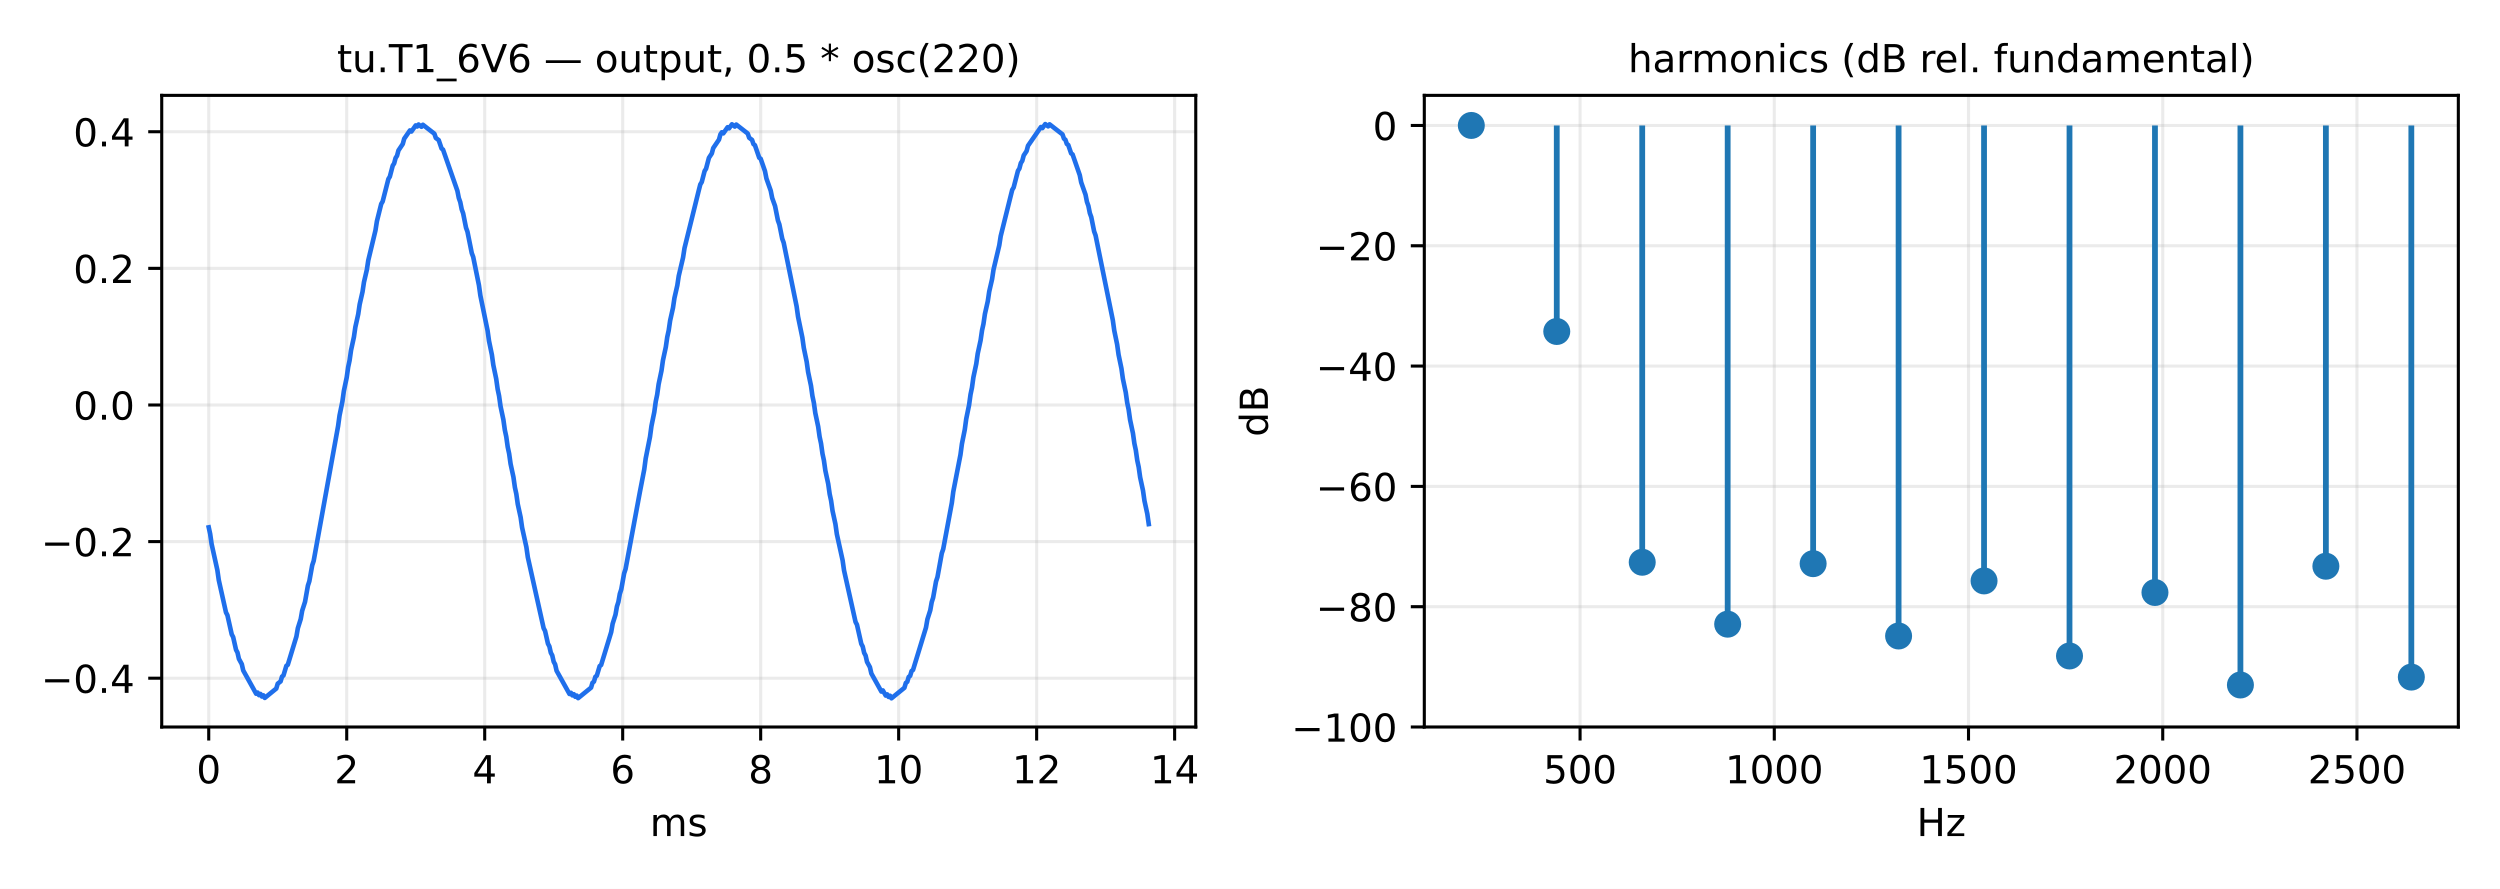
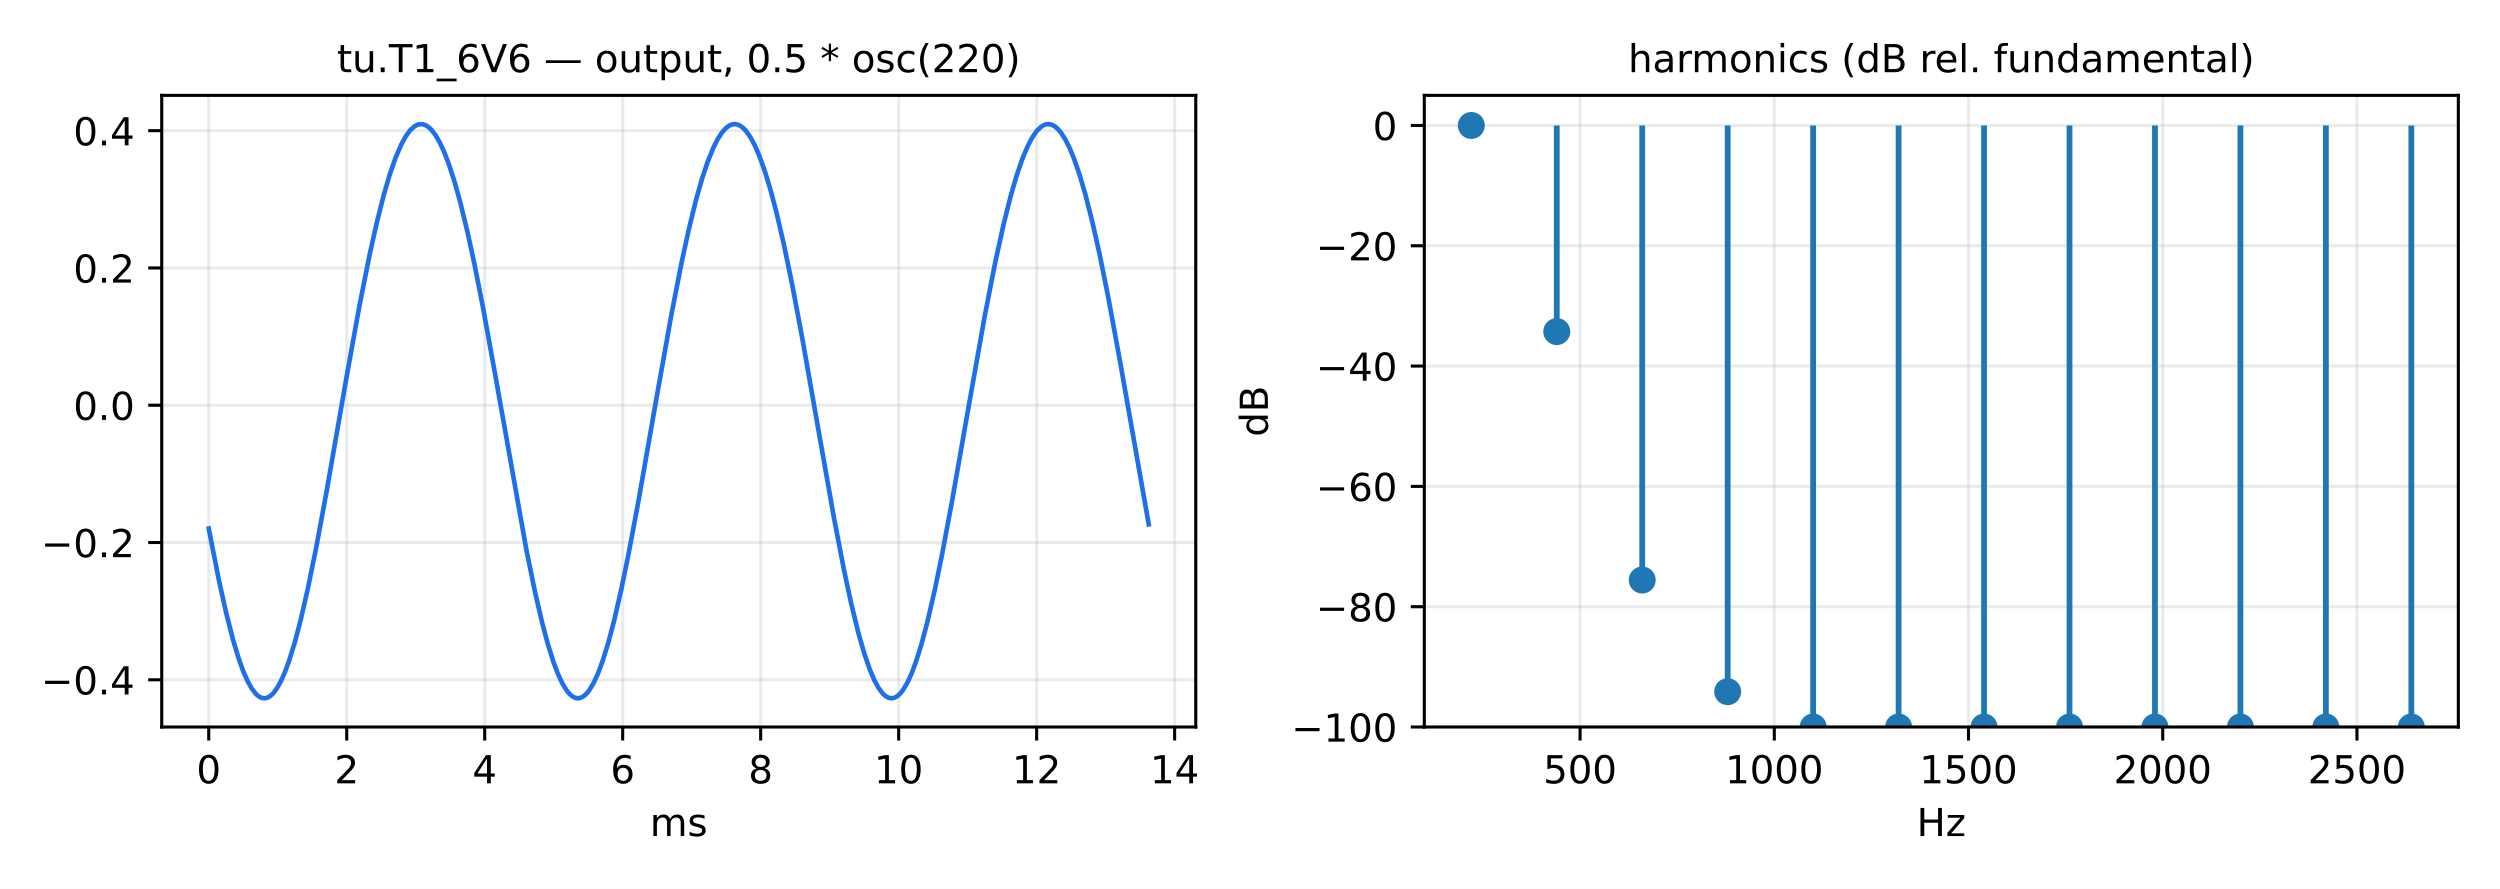
<svg xmlns="http://www.w3.org/2000/svg" xmlns:xlink="http://www.w3.org/1999/xlink" width="648pt" height="230.4pt" viewBox="0 0 648 230.4" version="1.1">
  <defs>
    <style type="text/css">*{stroke-linejoin: round; stroke-linecap: butt}</style>
  </defs>
  <g id="figure_1">
    <g id="patch_1">
      <path d="M 0 230.4  L 648 230.4  L 648 0  L 0 0  z " style="fill: #ffffff" />
    </g>
    <g id="axes_1">
      <g id="patch_2">
        <path d="M 41.92 188.44  L 309.94 188.44  L 309.94 24.72  L 41.92 24.72  z " style="fill: #ffffff" />
      </g>
      <g id="matplotlib.axis_1">
        <g id="xtick_1">
          <g id="line2d_1">
-             <path d="M 54.103 188.44  L 54.103 24.72  " clip-path="url(#pc1ed898e69)" style="fill: none; stroke: #b0b0b0; stroke-opacity: 0.25; stroke-width: 0.8; stroke-linecap: square" />
+             <path d="M 54.103 188.44  L 54.103 24.72  " clip-path="url(#p31f7994634)" style="fill: none; stroke: #b0b0b0; stroke-opacity: 0.25; stroke-width: 0.8; stroke-linecap: square" />
          </g>
          <g id="line2d_2">
            <defs>
-               <path id="m0422f144cc" d="M 0 0  L 0 3.5  " style="stroke: #000000; stroke-width: 0.8" />
+               <path id="mfc6339f0d0" d="M 0 0  L 0 3.5  " style="stroke: #000000; stroke-width: 0.8" />
            </defs>
            <g>
-               <use xlink:href="#m0422f144cc" x="54.103" y="188.44" style="stroke: #000000; stroke-width: 0.8" />
+               <use xlink:href="#mfc6339f0d0" x="54.103" y="188.44" style="stroke: #000000; stroke-width: 0.8" />
            </g>
          </g>
          <g id="text_1">
            <text style="font: 10px 'DejaVu Sans', 'Bitstream Vera Sans', 'Computer Modern Sans Serif', 'Lucida Grande', 'Verdana', 'Geneva', 'Lucid', 'Arial', 'Helvetica', 'Avant Garde', sans-serif; text-anchor: middle" x="54.103" y="203.038" transform="rotate(-0 54.10273 203.0384)">0</text>
          </g>
        </g>
        <g id="xtick_2">
          <g id="line2d_3">
-             <path d="M 89.869 188.44  L 89.869 24.72  " clip-path="url(#pc1ed898e69)" style="fill: none; stroke: #b0b0b0; stroke-opacity: 0.25; stroke-width: 0.8; stroke-linecap: square" />
+             <path d="M 89.869 188.44  L 89.869 24.72  " clip-path="url(#p31f7994634)" style="fill: none; stroke: #b0b0b0; stroke-opacity: 0.25; stroke-width: 0.8; stroke-linecap: square" />
          </g>
          <g id="line2d_4">
            <g>
-               <use xlink:href="#m0422f144cc" x="89.869" y="188.44" style="stroke: #000000; stroke-width: 0.8" />
+               <use xlink:href="#mfc6339f0d0" x="89.869" y="188.44" style="stroke: #000000; stroke-width: 0.8" />
            </g>
          </g>
          <g id="text_2">
            <text style="font: 10px 'DejaVu Sans', 'Bitstream Vera Sans', 'Computer Modern Sans Serif', 'Lucida Grande', 'Verdana', 'Geneva', 'Lucid', 'Arial', 'Helvetica', 'Avant Garde', sans-serif; text-anchor: middle" x="89.869" y="203.038" transform="rotate(-0 89.86853 203.0384)">2</text>
          </g>
        </g>
        <g id="xtick_3">
          <g id="line2d_5">
-             <path d="M 125.634 188.44  L 125.634 24.72  " clip-path="url(#pc1ed898e69)" style="fill: none; stroke: #b0b0b0; stroke-opacity: 0.25; stroke-width: 0.8; stroke-linecap: square" />
+             <path d="M 125.634 188.44  L 125.634 24.72  " clip-path="url(#p31f7994634)" style="fill: none; stroke: #b0b0b0; stroke-opacity: 0.25; stroke-width: 0.8; stroke-linecap: square" />
          </g>
          <g id="line2d_6">
            <g>
-               <use xlink:href="#m0422f144cc" x="125.634" y="188.44" style="stroke: #000000; stroke-width: 0.8" />
+               <use xlink:href="#mfc6339f0d0" x="125.634" y="188.44" style="stroke: #000000; stroke-width: 0.8" />
            </g>
          </g>
          <g id="text_3">
            <text style="font: 10px 'DejaVu Sans', 'Bitstream Vera Sans', 'Computer Modern Sans Serif', 'Lucida Grande', 'Verdana', 'Geneva', 'Lucid', 'Arial', 'Helvetica', 'Avant Garde', sans-serif; text-anchor: middle" x="125.634" y="203.038" transform="rotate(-0 125.6343 203.0384)">4</text>
          </g>
        </g>
        <g id="xtick_4">
          <g id="line2d_7">
-             <path d="M 161.4 188.44  L 161.4 24.72  " clip-path="url(#pc1ed898e69)" style="fill: none; stroke: #b0b0b0; stroke-opacity: 0.25; stroke-width: 0.8; stroke-linecap: square" />
+             <path d="M 161.4 188.44  L 161.4 24.72  " clip-path="url(#p31f7994634)" style="fill: none; stroke: #b0b0b0; stroke-opacity: 0.25; stroke-width: 0.8; stroke-linecap: square" />
          </g>
          <g id="line2d_8">
            <g>
-               <use xlink:href="#m0422f144cc" x="161.4" y="188.44" style="stroke: #000000; stroke-width: 0.8" />
+               <use xlink:href="#mfc6339f0d0" x="161.4" y="188.44" style="stroke: #000000; stroke-width: 0.8" />
            </g>
          </g>
          <g id="text_4">
            <text style="font: 10px 'DejaVu Sans', 'Bitstream Vera Sans', 'Computer Modern Sans Serif', 'Lucida Grande', 'Verdana', 'Geneva', 'Lucid', 'Arial', 'Helvetica', 'Avant Garde', sans-serif; text-anchor: middle" x="161.4" y="203.038" transform="rotate(-0 161.4001 203.0384)">6</text>
          </g>
        </g>
        <g id="xtick_5">
          <g id="line2d_9">
-             <path d="M 197.166 188.44  L 197.166 24.72  " clip-path="url(#pc1ed898e69)" style="fill: none; stroke: #b0b0b0; stroke-opacity: 0.25; stroke-width: 0.8; stroke-linecap: square" />
+             <path d="M 197.166 188.44  L 197.166 24.72  " clip-path="url(#p31f7994634)" style="fill: none; stroke: #b0b0b0; stroke-opacity: 0.25; stroke-width: 0.8; stroke-linecap: square" />
          </g>
          <g id="line2d_10">
            <g>
-               <use xlink:href="#m0422f144cc" x="197.166" y="188.44" style="stroke: #000000; stroke-width: 0.8" />
+               <use xlink:href="#mfc6339f0d0" x="197.166" y="188.44" style="stroke: #000000; stroke-width: 0.8" />
            </g>
          </g>
          <g id="text_5">
            <text style="font: 10px 'DejaVu Sans', 'Bitstream Vera Sans', 'Computer Modern Sans Serif', 'Lucida Grande', 'Verdana', 'Geneva', 'Lucid', 'Arial', 'Helvetica', 'Avant Garde', sans-serif; text-anchor: middle" x="197.166" y="203.038" transform="rotate(-0 197.1659 203.0384)">8</text>
          </g>
        </g>
        <g id="xtick_6">
          <g id="line2d_11">
-             <path d="M 232.932 188.44  L 232.932 24.72  " clip-path="url(#pc1ed898e69)" style="fill: none; stroke: #b0b0b0; stroke-opacity: 0.25; stroke-width: 0.8; stroke-linecap: square" />
+             <path d="M 232.932 188.44  L 232.932 24.72  " clip-path="url(#p31f7994634)" style="fill: none; stroke: #b0b0b0; stroke-opacity: 0.25; stroke-width: 0.8; stroke-linecap: square" />
          </g>
          <g id="line2d_12">
            <g>
-               <use xlink:href="#m0422f144cc" x="232.932" y="188.44" style="stroke: #000000; stroke-width: 0.8" />
+               <use xlink:href="#mfc6339f0d0" x="232.932" y="188.44" style="stroke: #000000; stroke-width: 0.8" />
            </g>
          </g>
          <g id="text_6">
            <text style="font: 10px 'DejaVu Sans', 'Bitstream Vera Sans', 'Computer Modern Sans Serif', 'Lucida Grande', 'Verdana', 'Geneva', 'Lucid', 'Arial', 'Helvetica', 'Avant Garde', sans-serif; text-anchor: middle" x="232.932" y="203.038" transform="rotate(-0 232.9318 203.0384)">10</text>
          </g>
        </g>
        <g id="xtick_7">
          <g id="line2d_13">
-             <path d="M 268.698 188.44  L 268.698 24.72  " clip-path="url(#pc1ed898e69)" style="fill: none; stroke: #b0b0b0; stroke-opacity: 0.25; stroke-width: 0.8; stroke-linecap: square" />
+             <path d="M 268.698 188.44  L 268.698 24.72  " clip-path="url(#p31f7994634)" style="fill: none; stroke: #b0b0b0; stroke-opacity: 0.25; stroke-width: 0.8; stroke-linecap: square" />
          </g>
          <g id="line2d_14">
            <g>
-               <use xlink:href="#m0422f144cc" x="268.698" y="188.44" style="stroke: #000000; stroke-width: 0.8" />
+               <use xlink:href="#mfc6339f0d0" x="268.698" y="188.44" style="stroke: #000000; stroke-width: 0.8" />
            </g>
          </g>
          <g id="text_7">
            <text style="font: 10px 'DejaVu Sans', 'Bitstream Vera Sans', 'Computer Modern Sans Serif', 'Lucida Grande', 'Verdana', 'Geneva', 'Lucid', 'Arial', 'Helvetica', 'Avant Garde', sans-serif; text-anchor: middle" x="268.698" y="203.038" transform="rotate(-0 268.6976 203.0384)">12</text>
          </g>
        </g>
        <g id="xtick_8">
          <g id="line2d_15">
-             <path d="M 304.463 188.44  L 304.463 24.72  " clip-path="url(#pc1ed898e69)" style="fill: none; stroke: #b0b0b0; stroke-opacity: 0.25; stroke-width: 0.8; stroke-linecap: square" />
+             <path d="M 304.463 188.44  L 304.463 24.72  " clip-path="url(#p31f7994634)" style="fill: none; stroke: #b0b0b0; stroke-opacity: 0.25; stroke-width: 0.8; stroke-linecap: square" />
          </g>
          <g id="line2d_16">
            <g>
-               <use xlink:href="#m0422f144cc" x="304.463" y="188.44" style="stroke: #000000; stroke-width: 0.8" />
+               <use xlink:href="#mfc6339f0d0" x="304.463" y="188.44" style="stroke: #000000; stroke-width: 0.8" />
            </g>
          </g>
          <g id="text_8">
            <text style="font: 10px 'DejaVu Sans', 'Bitstream Vera Sans', 'Computer Modern Sans Serif', 'Lucida Grande', 'Verdana', 'Geneva', 'Lucid', 'Arial', 'Helvetica', 'Avant Garde', sans-serif; text-anchor: middle" x="304.463" y="203.038" transform="rotate(-0 304.4634 203.0384)">14</text>
          </g>
        </g>
        <g id="text_9">
          <text style="font: 10px 'DejaVu Sans', 'Bitstream Vera Sans', 'Computer Modern Sans Serif', 'Lucida Grande', 'Verdana', 'Geneva', 'Lucid', 'Arial', 'Helvetica', 'Avant Garde', sans-serif; text-anchor: middle" x="175.93" y="216.717" transform="rotate(-0 175.93 216.7166)">ms</text>
        </g>
      </g>
      <g id="matplotlib.axis_2">
        <g id="ytick_1">
          <g id="line2d_17">
-             <path d="M 41.92 175.792  L 309.94 175.792  " clip-path="url(#pc1ed898e69)" style="fill: none; stroke: #b0b0b0; stroke-opacity: 0.25; stroke-width: 0.8; stroke-linecap: square" />
+             <path d="M 41.92 176.203  L 309.94 176.203  " clip-path="url(#p31f7994634)" style="fill: none; stroke: #b0b0b0; stroke-opacity: 0.25; stroke-width: 0.8; stroke-linecap: square" />
          </g>
          <g id="line2d_18">
            <defs>
-               <path id="mf77341fdd5" d="M 0 0  L -3.5 0  " style="stroke: #000000; stroke-width: 0.8" />
+               <path id="m5729c8252b" d="M 0 0  L -3.5 0  " style="stroke: #000000; stroke-width: 0.8" />
            </defs>
            <g>
-               <use xlink:href="#mf77341fdd5" x="41.92" y="175.792" style="stroke: #000000; stroke-width: 0.8" />
+               <use xlink:href="#m5729c8252b" x="41.92" y="176.203" style="stroke: #000000; stroke-width: 0.8" />
            </g>
          </g>
          <g id="text_10">
-             <text style="font: 10px 'DejaVu Sans', 'Bitstream Vera Sans', 'Computer Modern Sans Serif', 'Lucida Grande', 'Verdana', 'Geneva', 'Lucid', 'Arial', 'Helvetica', 'Avant Garde', sans-serif; text-anchor: end" x="34.92" y="179.592" transform="rotate(-0 34.92 179.5916)">−0.4</text>
+             <text style="font: 10px 'DejaVu Sans', 'Bitstream Vera Sans', 'Computer Modern Sans Serif', 'Lucida Grande', 'Verdana', 'Geneva', 'Lucid', 'Arial', 'Helvetica', 'Avant Garde', sans-serif; text-anchor: end" x="34.92" y="180.002" transform="rotate(-0 34.92 180.0018)">−0.4</text>
          </g>
        </g>
        <g id="ytick_2">
          <g id="line2d_19">
-             <path d="M 41.92 140.381  L 309.94 140.381  " clip-path="url(#pc1ed898e69)" style="fill: none; stroke: #b0b0b0; stroke-opacity: 0.25; stroke-width: 0.8; stroke-linecap: square" />
+             <path d="M 41.92 140.62  L 309.94 140.62  " clip-path="url(#p31f7994634)" style="fill: none; stroke: #b0b0b0; stroke-opacity: 0.25; stroke-width: 0.8; stroke-linecap: square" />
          </g>
          <g id="line2d_20">
            <g>
-               <use xlink:href="#mf77341fdd5" x="41.92" y="140.381" style="stroke: #000000; stroke-width: 0.8" />
+               <use xlink:href="#m5729c8252b" x="41.92" y="140.62" style="stroke: #000000; stroke-width: 0.8" />
            </g>
          </g>
          <g id="text_11">
-             <text style="font: 10px 'DejaVu Sans', 'Bitstream Vera Sans', 'Computer Modern Sans Serif', 'Lucida Grande', 'Verdana', 'Geneva', 'Lucid', 'Arial', 'Helvetica', 'Avant Garde', sans-serif; text-anchor: end" x="34.92" y="144.18" transform="rotate(-0 34.92 144.1804)">−0.2</text>
+             <text style="font: 10px 'DejaVu Sans', 'Bitstream Vera Sans', 'Computer Modern Sans Serif', 'Lucida Grande', 'Verdana', 'Geneva', 'Lucid', 'Arial', 'Helvetica', 'Avant Garde', sans-serif; text-anchor: end" x="34.92" y="144.419" transform="rotate(-0 34.92 144.4193)">−0.2</text>
          </g>
        </g>
        <g id="ytick_3">
          <g id="line2d_21">
-             <path d="M 41.92 104.97  L 309.94 104.97  " clip-path="url(#pc1ed898e69)" style="fill: none; stroke: #b0b0b0; stroke-opacity: 0.25; stroke-width: 0.8; stroke-linecap: square" />
+             <path d="M 41.92 105.038  L 309.94 105.038  " clip-path="url(#p31f7994634)" style="fill: none; stroke: #b0b0b0; stroke-opacity: 0.25; stroke-width: 0.8; stroke-linecap: square" />
          </g>
          <g id="line2d_22">
            <g>
-               <use xlink:href="#mf77341fdd5" x="41.92" y="104.97" style="stroke: #000000; stroke-width: 0.8" />
+               <use xlink:href="#m5729c8252b" x="41.92" y="105.038" style="stroke: #000000; stroke-width: 0.8" />
            </g>
          </g>
          <g id="text_12">
-             <text style="font: 10px 'DejaVu Sans', 'Bitstream Vera Sans', 'Computer Modern Sans Serif', 'Lucida Grande', 'Verdana', 'Geneva', 'Lucid', 'Arial', 'Helvetica', 'Avant Garde', sans-serif; text-anchor: end" x="34.92" y="108.769" transform="rotate(-0 34.92 108.7692)">0.0</text>
+             <text style="font: 10px 'DejaVu Sans', 'Bitstream Vera Sans', 'Computer Modern Sans Serif', 'Lucida Grande', 'Verdana', 'Geneva', 'Lucid', 'Arial', 'Helvetica', 'Avant Garde', sans-serif; text-anchor: end" x="34.92" y="108.837" transform="rotate(-0 34.92 108.8368)">0.0</text>
          </g>
        </g>
        <g id="ytick_4">
          <g id="line2d_23">
-             <path d="M 41.92 69.559  L 309.94 69.559  " clip-path="url(#pc1ed898e69)" style="fill: none; stroke: #b0b0b0; stroke-opacity: 0.25; stroke-width: 0.8; stroke-linecap: square" />
+             <path d="M 41.92 69.455  L 309.94 69.455  " clip-path="url(#p31f7994634)" style="fill: none; stroke: #b0b0b0; stroke-opacity: 0.25; stroke-width: 0.8; stroke-linecap: square" />
          </g>
          <g id="line2d_24">
            <g>
-               <use xlink:href="#mf77341fdd5" x="41.92" y="69.559" style="stroke: #000000; stroke-width: 0.8" />
+               <use xlink:href="#m5729c8252b" x="41.92" y="69.455" style="stroke: #000000; stroke-width: 0.8" />
            </g>
          </g>
          <g id="text_13">
-             <text style="font: 10px 'DejaVu Sans', 'Bitstream Vera Sans', 'Computer Modern Sans Serif', 'Lucida Grande', 'Verdana', 'Geneva', 'Lucid', 'Arial', 'Helvetica', 'Avant Garde', sans-serif; text-anchor: end" x="34.92" y="73.358" transform="rotate(-0 34.92 73.35803)">0.2</text>
+             <text style="font: 10px 'DejaVu Sans', 'Bitstream Vera Sans', 'Computer Modern Sans Serif', 'Lucida Grande', 'Verdana', 'Geneva', 'Lucid', 'Arial', 'Helvetica', 'Avant Garde', sans-serif; text-anchor: end" x="34.92" y="73.254" transform="rotate(-0 34.92 73.25435)">0.2</text>
          </g>
        </g>
        <g id="ytick_5">
          <g id="line2d_25">
-             <path d="M 41.92 34.148  L 309.94 34.148  " clip-path="url(#pc1ed898e69)" style="fill: none; stroke: #b0b0b0; stroke-opacity: 0.25; stroke-width: 0.8; stroke-linecap: square" />
+             <path d="M 41.92 33.873  L 309.94 33.873  " clip-path="url(#p31f7994634)" style="fill: none; stroke: #b0b0b0; stroke-opacity: 0.25; stroke-width: 0.8; stroke-linecap: square" />
          </g>
          <g id="line2d_26">
            <g>
-               <use xlink:href="#mf77341fdd5" x="41.92" y="34.148" style="stroke: #000000; stroke-width: 0.8" />
+               <use xlink:href="#m5729c8252b" x="41.92" y="33.873" style="stroke: #000000; stroke-width: 0.8" />
            </g>
          </g>
          <g id="text_14">
-             <text style="font: 10px 'DejaVu Sans', 'Bitstream Vera Sans', 'Computer Modern Sans Serif', 'Lucida Grande', 'Verdana', 'Geneva', 'Lucid', 'Arial', 'Helvetica', 'Avant Garde', sans-serif; text-anchor: end" x="34.92" y="37.947" transform="rotate(-0 34.92 37.94685)">0.4</text>
+             <text style="font: 10px 'DejaVu Sans', 'Bitstream Vera Sans', 'Computer Modern Sans Serif', 'Lucida Grande', 'Verdana', 'Geneva', 'Lucid', 'Arial', 'Helvetica', 'Avant Garde', sans-serif; text-anchor: end" x="34.92" y="37.672" transform="rotate(-0 34.92 37.67187)">0.4</text>
          </g>
        </g>
      </g>
      <g id="line2d_27">
-         <path d="M 54.103 136.69  L 54.475 138.393  L 54.848 141.012  L 56.338 147.772  L 56.711 150.383  L 58.573 158.737  L 58.946 159.459  L 60.064 164.431  L 60.436 165.136  L 61.181 168.434  L 61.554 169.128  L 61.926 170.771  L 62.672 172.143  L 63.044 173.781  L 66.397 179.82  L 66.77 179.517  L 67.142 180.18  L 67.515 179.876  L 67.887 180.538  L 68.26 180.232  L 68.633 180.895  L 71.613 178.469  L 71.986 177.205  L 72.731 176.621  L 73.103 175.365  L 73.476 175.079  L 74.221 172.587  L 74.594 172.313  L 76.829 164.986  L 77.201 162.828  L 77.947 160.453  L 78.319 158.322  L 79.064 155.991  L 79.809 151.79  L 80.182 150.654  L 80.927 146.515  L 81.3 145.405  L 87.633 110.446  L 88.006 107.702  L 88.751 104.072  L 89.123 101.373  L 89.869 97.82  L 90.241 95.166  L 90.614 93.421  L 90.986 90.799  L 91.731 87.374  L 92.104 84.796  L 92.849 81.445  L 93.222 78.91  L 93.967 75.633  L 94.339 73.14  L 95.084 69.935  L 95.457 67.484  L 97.32 59.725  L 97.692 57.352  L 98.81 52.86  L 99.183 52.226  L 100.673 46.391  L 101.045 45.792  L 101.79 42.94  L 102.163 42.359  L 102.536 40.952  L 102.908 40.382  L 103.281 38.988  L 104.398 37.321  L 104.771 35.948  L 106.261 33.798  L 106.634 34.087  L 107.751 32.503  L 108.124 32.797  L 108.497 32.274  L 109.242 32.862  L 109.614 32.339  L 112.595 34.659  L 112.967 35.758  L 113.712 36.318  L 114.458 38.5  L 114.83 38.77  L 118.556 49.466  L 118.928 51.345  L 119.301 52.39  L 119.673 54.262  L 120.046 55.298  L 120.791 59.026  L 121.164 60.048  L 122.281 65.604  L 122.654 66.606  L 124.144 73.952  L 124.517 76.631  L 126.379 85.704  L 126.752 88.372  L 127.497 91.964  L 127.87 94.626  L 128.615 98.194  L 128.987 100.849  L 129.36 102.623  L 129.733 105.274  L 130.478 108.799  L 130.85 111.445  L 131.223 113.197  L 131.595 115.839  L 131.968 117.582  L 132.34 120.22  L 133.086 123.686  L 133.458 126.318  L 133.831 128.041  L 134.203 130.669  L 134.948 134.095  L 135.321 136.718  L 136.439 141.817  L 136.811 144.433  L 140.909 162.833  L 141.282 163.542  L 142.027 166.846  L 142.4 167.544  L 142.772 169.19  L 143.145 169.881  L 143.517 171.523  L 143.89 172.208  L 144.262 173.847  L 147.615 179.883  L 147.988 179.579  L 148.361 180.242  L 148.733 179.938  L 149.106 180.6  L 149.478 180.294  L 149.851 180.956  L 153.204 178.231  L 153.576 176.967  L 153.949 176.676  L 154.321 175.419  L 154.694 175.134  L 155.439 172.641  L 155.812 172.367  L 158.42 163.837  L 158.792 161.686  L 159.537 159.322  L 159.91 157.197  L 160.282 156.034  L 160.655 153.928  L 161.028 152.781  L 161.773 148.618  L 162.145 147.497  L 165.871 127.461  L 166.989 121.678  L 167.361 118.856  L 168.479 113.226  L 168.851 110.463  L 169.596 106.8  L 169.969 104.082  L 170.342 102.283  L 170.714 99.597  L 171.459 96.065  L 171.832 93.424  L 172.577 89.967  L 172.95 87.37  L 173.322 85.674  L 173.695 83.107  L 174.44 79.778  L 174.812 77.255  L 175.557 73.998  L 175.93 71.517  L 177.048 66.756  L 177.42 64.329  L 181.146 49.255  L 181.518 47.801  L 181.891 47.195  L 182.636 44.324  L 183.009 43.736  L 183.754 40.912  L 184.499 39.776  L 184.871 38.386  L 186.362 36.182  L 186.734 34.819  L 187.107 34.283  L 187.479 34.569  L 188.597 32.977  L 188.97 33.269  L 189.715 32.22  L 190.46 32.808  L 190.832 32.286  L 193.813 34.608  L 194.185 35.707  L 194.931 36.267  L 195.303 37.36  L 195.676 37.634  L 196.793 40.89  L 197.166 41.15  L 198.284 44.371  L 198.656 46.261  L 199.774 49.435  L 200.146 51.313  L 200.892 53.401  L 201.637 57.137  L 202.009 58.164  L 202.754 61.88  L 203.127 62.893  L 206.48 79.406  L 206.853 82.08  L 207.97 87.501  L 208.343 90.167  L 209.088 93.753  L 209.46 96.413  L 210.206 99.973  L 210.578 102.627  L 210.951 104.397  L 211.323 107.046  L 212.068 110.565  L 212.441 113.209  L 212.813 114.958  L 213.186 117.597  L 213.559 119.338  L 213.931 121.973  L 214.676 125.433  L 215.049 128.063  L 215.421 129.783  L 215.794 132.409  L 216.539 135.829  L 216.912 138.45  L 218.402 145.229  L 218.774 147.843  L 221.755 161.21  L 222.127 161.924  L 223.245 166.884  L 223.618 167.581  L 223.99 169.227  L 224.363 169.919  L 224.735 171.561  L 225.481 172.928  L 225.853 174.565  L 228.461 179.259  L 228.834 178.958  L 229.579 180.285  L 229.951 179.98  L 230.324 180.643  L 230.696 180.336  L 231.069 180.998  L 234.422 178.272  L 234.795 177.008  L 235.167 176.716  L 235.54 175.459  L 235.912 175.174  L 236.285 173.924  L 236.657 173.645  L 240.01 162.676  L 240.383 160.532  L 241.128 158.18  L 241.501 156.061  L 241.873 154.903  L 242.618 150.715  L 242.991 149.585  L 244.109 143.413  L 244.481 142.318  L 246.716 130.334  L 247.089 127.452  L 248.952 117.871  L 249.324 115.076  L 250.07 111.356  L 250.442 108.607  L 251.187 104.965  L 251.56 102.26  L 251.932 100.473  L 252.305 97.8  L 253.05 94.29  L 253.423 91.661  L 254.168 88.226  L 254.54 85.641  L 254.913 83.955  L 255.285 81.401  L 256.031 78.093  L 256.403 75.582  L 257.148 72.346  L 257.521 69.878  L 259.011 63.59  L 259.384 61.187  L 262.364 49.209  L 262.737 48.594  L 263.854 44.275  L 264.227 43.687  L 264.599 42.27  L 264.972 41.693  L 265.345 40.29  L 266.09 39.161  L 266.462 37.776  L 269.815 32.918  L 270.188 33.21  L 270.933 32.162  L 271.678 32.75  L 272.051 32.229  L 275.404 34.837  L 275.776 35.935  L 276.149 36.215  L 276.521 37.309  L 276.894 37.583  L 277.639 39.757  L 278.012 40.021  L 279.874 45.392  L 280.247 47.279  L 281.365 50.443  L 281.737 52.319  L 282.11 53.362  L 282.482 55.232  L 282.855 56.265  L 283.6 59.989  L 283.973 61.007  L 288.443 83.005  L 288.816 85.675  L 289.561 89.279  L 289.934 91.943  L 290.679 95.521  L 291.051 98.179  L 291.796 101.733  L 292.169 104.385  L 292.541 106.152  L 292.914 108.8  L 293.659 112.311  L 294.032 114.953  L 294.404 116.699  L 294.777 119.337  L 295.149 121.074  L 295.522 123.708  L 296.267 127.161  L 296.64 129.79  L 297.385 133.219  L 297.757 135.843  L 297.757 135.843  " clip-path="url(#pc1ed898e69)" style="fill: none; stroke: #1f6feb; stroke-width: 1.2; stroke-linecap: square" />
+         <path d="M 54.103 137.004  L 56.711 150.254  L 58.573 158.664  L 60.436 165.96  L 61.926 170.87  L 63.044 173.964  L 64.162 176.527  L 65.28 178.523  L 66.397 179.94  L 67.142 180.559  L 67.887 180.907  L 68.633 180.993  L 69.378 180.811  L 70.123 180.363  L 70.868 179.648  L 71.613 178.673  L 72.731 176.729  L 73.848 174.223  L 74.966 171.178  L 76.456 166.328  L 77.947 160.647  L 79.809 152.511  L 82.045 141.488  L 84.653 127.376  L 89.869 97.497  L 93.222 78.991  L 95.829 65.916  L 97.692 57.573  L 99.555 50.233  L 101.045 45.166  L 102.536 40.883  L 104.026 37.415  L 105.144 35.376  L 106.261 33.83  L 107.379 32.784  L 108.124 32.366  L 108.869 32.178  L 109.614 32.213  L 110.359 32.473  L 111.104 32.96  L 111.85 33.672  L 112.967 35.155  L 114.085 37.128  L 115.203 39.583  L 116.32 42.505  L 117.811 47.096  L 119.301 52.442  L 121.164 60.094  L 123.026 68.702  L 125.262 80.076  L 128.242 96.513  L 136.439 142.513  L 138.674 153.427  L 140.537 161.454  L 142.027 167.037  L 143.517 171.767  L 144.635 174.717  L 145.753 177.123  L 146.87 178.963  L 147.615 179.869  L 148.361 180.511  L 149.106 180.889  L 149.851 180.995  L 150.596 180.838  L 151.341 180.414  L 152.086 179.725  L 152.831 178.772  L 153.949 176.863  L 155.067 174.391  L 156.184 171.377  L 157.675 166.568  L 159.165 160.921  L 161.028 152.823  L 162.89 143.752  L 165.498 129.83  L 169.969 104.287  L 174.067 81.331  L 176.675 68.019  L 178.538 59.459  L 180.401 51.87  L 181.891 46.584  L 183.381 42.066  L 184.871 38.351  L 185.989 36.121  L 187.107 34.38  L 188.224 33.136  L 188.97 32.585  L 189.715 32.264  L 190.46 32.164  L 191.205 32.292  L 191.95 32.645  L 192.695 33.225  L 193.44 34.027  L 194.558 35.644  L 195.676 37.751  L 196.793 40.334  L 198.284 44.496  L 199.774 49.435  L 201.264 55.104  L 203.127 63.12  L 205.362 73.916  L 207.97 87.781  L 211.696 108.946  L 216.167 134.261  L 218.774 147.799  L 220.637 156.47  L 222.5 164.088  L 223.99 169.297  L 225.481 173.618  L 226.598 176.241  L 227.716 178.307  L 228.834 179.801  L 229.579 180.462  L 230.324 180.864  L 231.069 180.998  L 231.814 180.865  L 232.559 180.462  L 233.304 179.797  L 234.049 178.87  L 235.167 176.995  L 236.285 174.556  L 237.402 171.575  L 238.893 166.804  L 240.383 161.195  L 242.246 153.137  L 244.109 144.098  L 246.716 130.202  L 250.815 106.826  L 255.285 81.698  L 257.893 68.342  L 260.129 58.146  L 261.991 50.728  L 263.482 45.601  L 264.972 41.238  L 266.462 37.7  L 267.58 35.601  L 268.698 33.989  L 269.815 32.883  L 270.56 32.428  L 271.305 32.195  L 272.051 32.189  L 272.796 32.408  L 273.541 32.856  L 274.286 33.526  L 275.031 34.419  L 276.149 36.171  L 277.266 38.409  L 278.384 41.12  L 279.874 45.445  L 281.365 50.538  L 283.227 57.905  L 285.09 66.266  L 287.326 77.402  L 290.306 93.636  L 297.757 135.912  L 297.757 135.912  " clip-path="url(#p31f7994634)" style="fill: none; stroke: #1f6feb; stroke-width: 1.2; stroke-linecap: square" />
      </g>
      <g id="patch_3">
        <path d="M 41.92 188.44  L 41.92 24.72  " style="fill: none; stroke: #000000; stroke-width: 0.8; stroke-linejoin: miter; stroke-linecap: square" />
      </g>
      <g id="patch_4">
        <path d="M 309.94 188.44  L 309.94 24.72  " style="fill: none; stroke: #000000; stroke-width: 0.8; stroke-linejoin: miter; stroke-linecap: square" />
      </g>
      <g id="patch_5">
        <path d="M 41.92 188.44  L 309.94 188.44  " style="fill: none; stroke: #000000; stroke-width: 0.8; stroke-linejoin: miter; stroke-linecap: square" />
      </g>
      <g id="patch_6">
        <path d="M 41.92 24.72  L 309.94 24.72  " style="fill: none; stroke: #000000; stroke-width: 0.8; stroke-linejoin: miter; stroke-linecap: square" />
      </g>
      <g id="text_15">
        <text style="font: 10px 'DejaVu Sans', 'Bitstream Vera Sans', 'Computer Modern Sans Serif', 'Lucida Grande', 'Verdana', 'Geneva', 'Lucid', 'Arial', 'Helvetica', 'Avant Garde', sans-serif; text-anchor: middle" x="175.93" y="18.72" transform="rotate(-0 175.93 18.72)">tu.T1_6V6 — output, 0.5 * osc(220)</text>
      </g>
    </g>
    <g id="axes_2">
      <g id="patch_7">
        <path d="M 369.18 188.44  L 637.2 188.44  L 637.2 24.72  L 369.18 24.72  z " style="fill: #ffffff" />
      </g>
      <g id="matplotlib.axis_3">
        <g id="xtick_9">
          <g id="line2d_28">
-             <path d="M 409.554 188.44  L 409.554 24.72  " clip-path="url(#p611d1325cf)" style="fill: none; stroke: #b0b0b0; stroke-opacity: 0.25; stroke-width: 0.8; stroke-linecap: square" />
+             <path d="M 409.554 188.44  L 409.554 24.72  " clip-path="url(#pc7f7192659)" style="fill: none; stroke: #b0b0b0; stroke-opacity: 0.25; stroke-width: 0.8; stroke-linecap: square" />
          </g>
          <g id="line2d_29">
            <g>
-               <use xlink:href="#m0422f144cc" x="409.554" y="188.44" style="stroke: #000000; stroke-width: 0.8" />
+               <use xlink:href="#mfc6339f0d0" x="409.554" y="188.44" style="stroke: #000000; stroke-width: 0.8" />
            </g>
          </g>
          <g id="text_16">
            <text style="font: 10px 'DejaVu Sans', 'Bitstream Vera Sans', 'Computer Modern Sans Serif', 'Lucida Grande', 'Verdana', 'Geneva', 'Lucid', 'Arial', 'Helvetica', 'Avant Garde', sans-serif; text-anchor: middle" x="409.554" y="203.038" transform="rotate(-0 409.5542 203.0384)">500</text>
          </g>
        </g>
        <g id="xtick_10">
          <g id="line2d_30">
-             <path d="M 459.896 188.44  L 459.896 24.72  " clip-path="url(#p611d1325cf)" style="fill: none; stroke: #b0b0b0; stroke-opacity: 0.25; stroke-width: 0.8; stroke-linecap: square" />
+             <path d="M 459.896 188.44  L 459.896 24.72  " clip-path="url(#pc7f7192659)" style="fill: none; stroke: #b0b0b0; stroke-opacity: 0.25; stroke-width: 0.8; stroke-linecap: square" />
          </g>
          <g id="line2d_31">
            <g>
-               <use xlink:href="#m0422f144cc" x="459.896" y="188.44" style="stroke: #000000; stroke-width: 0.8" />
+               <use xlink:href="#mfc6339f0d0" x="459.896" y="188.44" style="stroke: #000000; stroke-width: 0.8" />
            </g>
          </g>
          <g id="text_17">
            <text style="font: 10px 'DejaVu Sans', 'Bitstream Vera Sans', 'Computer Modern Sans Serif', 'Lucida Grande', 'Verdana', 'Geneva', 'Lucid', 'Arial', 'Helvetica', 'Avant Garde', sans-serif; text-anchor: middle" x="459.896" y="203.038" transform="rotate(-0 459.896 203.0384)">1000</text>
          </g>
        </g>
        <g id="xtick_11">
          <g id="line2d_32">
-             <path d="M 510.238 188.44  L 510.238 24.72  " clip-path="url(#p611d1325cf)" style="fill: none; stroke: #b0b0b0; stroke-opacity: 0.25; stroke-width: 0.8; stroke-linecap: square" />
+             <path d="M 510.238 188.44  L 510.238 24.72  " clip-path="url(#pc7f7192659)" style="fill: none; stroke: #b0b0b0; stroke-opacity: 0.25; stroke-width: 0.8; stroke-linecap: square" />
          </g>
          <g id="line2d_33">
            <g>
-               <use xlink:href="#m0422f144cc" x="510.238" y="188.44" style="stroke: #000000; stroke-width: 0.8" />
+               <use xlink:href="#mfc6339f0d0" x="510.238" y="188.44" style="stroke: #000000; stroke-width: 0.8" />
            </g>
          </g>
          <g id="text_18">
            <text style="font: 10px 'DejaVu Sans', 'Bitstream Vera Sans', 'Computer Modern Sans Serif', 'Lucida Grande', 'Verdana', 'Geneva', 'Lucid', 'Arial', 'Helvetica', 'Avant Garde', sans-serif; text-anchor: middle" x="510.238" y="203.038" transform="rotate(-0 510.2379 203.0384)">1500</text>
          </g>
        </g>
        <g id="xtick_12">
          <g id="line2d_34">
-             <path d="M 560.58 188.44  L 560.58 24.72  " clip-path="url(#p611d1325cf)" style="fill: none; stroke: #b0b0b0; stroke-opacity: 0.25; stroke-width: 0.8; stroke-linecap: square" />
+             <path d="M 560.58 188.44  L 560.58 24.72  " clip-path="url(#pc7f7192659)" style="fill: none; stroke: #b0b0b0; stroke-opacity: 0.25; stroke-width: 0.8; stroke-linecap: square" />
          </g>
          <g id="line2d_35">
            <g>
-               <use xlink:href="#m0422f144cc" x="560.58" y="188.44" style="stroke: #000000; stroke-width: 0.8" />
+               <use xlink:href="#mfc6339f0d0" x="560.58" y="188.44" style="stroke: #000000; stroke-width: 0.8" />
            </g>
          </g>
          <g id="text_19">
            <text style="font: 10px 'DejaVu Sans', 'Bitstream Vera Sans', 'Computer Modern Sans Serif', 'Lucida Grande', 'Verdana', 'Geneva', 'Lucid', 'Arial', 'Helvetica', 'Avant Garde', sans-serif; text-anchor: middle" x="560.58" y="203.038" transform="rotate(-0 560.5797 203.0384)">2000</text>
          </g>
        </g>
        <g id="xtick_13">
          <g id="line2d_36">
-             <path d="M 610.922 188.44  L 610.922 24.72  " clip-path="url(#p611d1325cf)" style="fill: none; stroke: #b0b0b0; stroke-opacity: 0.25; stroke-width: 0.8; stroke-linecap: square" />
+             <path d="M 610.922 188.44  L 610.922 24.72  " clip-path="url(#pc7f7192659)" style="fill: none; stroke: #b0b0b0; stroke-opacity: 0.25; stroke-width: 0.8; stroke-linecap: square" />
          </g>
          <g id="line2d_37">
            <g>
-               <use xlink:href="#m0422f144cc" x="610.922" y="188.44" style="stroke: #000000; stroke-width: 0.8" />
+               <use xlink:href="#mfc6339f0d0" x="610.922" y="188.44" style="stroke: #000000; stroke-width: 0.8" />
            </g>
          </g>
          <g id="text_20">
            <text style="font: 10px 'DejaVu Sans', 'Bitstream Vera Sans', 'Computer Modern Sans Serif', 'Lucida Grande', 'Verdana', 'Geneva', 'Lucid', 'Arial', 'Helvetica', 'Avant Garde', sans-serif; text-anchor: middle" x="610.922" y="203.038" transform="rotate(-0 610.9216 203.0384)">2500</text>
          </g>
        </g>
        <g id="text_21">
          <text style="font: 10px 'DejaVu Sans', 'Bitstream Vera Sans', 'Computer Modern Sans Serif', 'Lucida Grande', 'Verdana', 'Geneva', 'Lucid', 'Arial', 'Helvetica', 'Avant Garde', sans-serif; text-anchor: middle" x="503.19" y="216.717" transform="rotate(-0 503.19 216.7166)">Hz</text>
        </g>
      </g>
      <g id="matplotlib.axis_4">
        <g id="ytick_6">
          <g id="line2d_38">
-             <path d="M 369.18 188.44  L 637.2 188.44  " clip-path="url(#p611d1325cf)" style="fill: none; stroke: #b0b0b0; stroke-opacity: 0.25; stroke-width: 0.8; stroke-linecap: square" />
+             <path d="M 369.18 188.44  L 637.2 188.44  " clip-path="url(#pc7f7192659)" style="fill: none; stroke: #b0b0b0; stroke-opacity: 0.25; stroke-width: 0.8; stroke-linecap: square" />
          </g>
          <g id="line2d_39">
            <g>
-               <use xlink:href="#mf77341fdd5" x="369.18" y="188.44" style="stroke: #000000; stroke-width: 0.8" />
+               <use xlink:href="#m5729c8252b" x="369.18" y="188.44" style="stroke: #000000; stroke-width: 0.8" />
            </g>
          </g>
          <g id="text_22">
            <text style="font: 10px 'DejaVu Sans', 'Bitstream Vera Sans', 'Computer Modern Sans Serif', 'Lucida Grande', 'Verdana', 'Geneva', 'Lucid', 'Arial', 'Helvetica', 'Avant Garde', sans-serif; text-anchor: end" x="362.18" y="192.239" transform="rotate(-0 362.18 192.2392)">−100</text>
          </g>
        </g>
        <g id="ytick_7">
          <g id="line2d_40">
-             <path d="M 369.18 157.255  L 637.2 157.255  " clip-path="url(#p611d1325cf)" style="fill: none; stroke: #b0b0b0; stroke-opacity: 0.25; stroke-width: 0.8; stroke-linecap: square" />
+             <path d="M 369.18 157.255  L 637.2 157.255  " clip-path="url(#pc7f7192659)" style="fill: none; stroke: #b0b0b0; stroke-opacity: 0.25; stroke-width: 0.8; stroke-linecap: square" />
          </g>
          <g id="line2d_41">
            <g>
-               <use xlink:href="#mf77341fdd5" x="369.18" y="157.255" style="stroke: #000000; stroke-width: 0.8" />
+               <use xlink:href="#m5729c8252b" x="369.18" y="157.255" style="stroke: #000000; stroke-width: 0.8" />
            </g>
          </g>
          <g id="text_23">
            <text style="font: 10px 'DejaVu Sans', 'Bitstream Vera Sans', 'Computer Modern Sans Serif', 'Lucida Grande', 'Verdana', 'Geneva', 'Lucid', 'Arial', 'Helvetica', 'Avant Garde', sans-serif; text-anchor: end" x="362.18" y="161.054" transform="rotate(-0 362.18 161.0545)">−80</text>
          </g>
        </g>
        <g id="ytick_8">
          <g id="line2d_42">
-             <path d="M 369.18 126.07  L 637.2 126.07  " clip-path="url(#p611d1325cf)" style="fill: none; stroke: #b0b0b0; stroke-opacity: 0.25; stroke-width: 0.8; stroke-linecap: square" />
+             <path d="M 369.18 126.07  L 637.2 126.07  " clip-path="url(#pc7f7192659)" style="fill: none; stroke: #b0b0b0; stroke-opacity: 0.25; stroke-width: 0.8; stroke-linecap: square" />
          </g>
          <g id="line2d_43">
            <g>
-               <use xlink:href="#mf77341fdd5" x="369.18" y="126.07" style="stroke: #000000; stroke-width: 0.8" />
+               <use xlink:href="#m5729c8252b" x="369.18" y="126.07" style="stroke: #000000; stroke-width: 0.8" />
            </g>
          </g>
          <g id="text_24">
            <text style="font: 10px 'DejaVu Sans', 'Bitstream Vera Sans', 'Computer Modern Sans Serif', 'Lucida Grande', 'Verdana', 'Geneva', 'Lucid', 'Arial', 'Helvetica', 'Avant Garde', sans-serif; text-anchor: end" x="362.18" y="129.87" transform="rotate(-0 362.18 129.8697)">−60</text>
          </g>
        </g>
        <g id="ytick_9">
          <g id="line2d_44">
-             <path d="M 369.18 94.886  L 637.2 94.886  " clip-path="url(#p611d1325cf)" style="fill: none; stroke: #b0b0b0; stroke-opacity: 0.25; stroke-width: 0.8; stroke-linecap: square" />
+             <path d="M 369.18 94.886  L 637.2 94.886  " clip-path="url(#pc7f7192659)" style="fill: none; stroke: #b0b0b0; stroke-opacity: 0.25; stroke-width: 0.8; stroke-linecap: square" />
          </g>
          <g id="line2d_45">
            <g>
-               <use xlink:href="#mf77341fdd5" x="369.18" y="94.886" style="stroke: #000000; stroke-width: 0.8" />
+               <use xlink:href="#m5729c8252b" x="369.18" y="94.886" style="stroke: #000000; stroke-width: 0.8" />
            </g>
          </g>
          <g id="text_25">
            <text style="font: 10px 'DejaVu Sans', 'Bitstream Vera Sans', 'Computer Modern Sans Serif', 'Lucida Grande', 'Verdana', 'Geneva', 'Lucid', 'Arial', 'Helvetica', 'Avant Garde', sans-serif; text-anchor: end" x="362.18" y="98.685" transform="rotate(-0 362.18 98.68493)">−40</text>
          </g>
        </g>
        <g id="ytick_10">
          <g id="line2d_46">
-             <path d="M 369.18 63.701  L 637.2 63.701  " clip-path="url(#p611d1325cf)" style="fill: none; stroke: #b0b0b0; stroke-opacity: 0.25; stroke-width: 0.8; stroke-linecap: square" />
+             <path d="M 369.18 63.701  L 637.2 63.701  " clip-path="url(#pc7f7192659)" style="fill: none; stroke: #b0b0b0; stroke-opacity: 0.25; stroke-width: 0.8; stroke-linecap: square" />
          </g>
          <g id="line2d_47">
            <g>
-               <use xlink:href="#mf77341fdd5" x="369.18" y="63.701" style="stroke: #000000; stroke-width: 0.8" />
+               <use xlink:href="#m5729c8252b" x="369.18" y="63.701" style="stroke: #000000; stroke-width: 0.8" />
            </g>
          </g>
          <g id="text_26">
            <text style="font: 10px 'DejaVu Sans', 'Bitstream Vera Sans', 'Computer Modern Sans Serif', 'Lucida Grande', 'Verdana', 'Geneva', 'Lucid', 'Arial', 'Helvetica', 'Avant Garde', sans-serif; text-anchor: end" x="362.18" y="67.5" transform="rotate(-0 362.18 67.50017)">−20</text>
          </g>
        </g>
        <g id="ytick_11">
          <g id="line2d_48">
-             <path d="M 369.18 32.516  L 637.2 32.516  " clip-path="url(#p611d1325cf)" style="fill: none; stroke: #b0b0b0; stroke-opacity: 0.25; stroke-width: 0.8; stroke-linecap: square" />
+             <path d="M 369.18 32.516  L 637.2 32.516  " clip-path="url(#pc7f7192659)" style="fill: none; stroke: #b0b0b0; stroke-opacity: 0.25; stroke-width: 0.8; stroke-linecap: square" />
          </g>
          <g id="line2d_49">
            <g>
-               <use xlink:href="#mf77341fdd5" x="369.18" y="32.516" style="stroke: #000000; stroke-width: 0.8" />
+               <use xlink:href="#m5729c8252b" x="369.18" y="32.516" style="stroke: #000000; stroke-width: 0.8" />
            </g>
          </g>
          <g id="text_27">
            <text style="font: 10px 'DejaVu Sans', 'Bitstream Vera Sans', 'Computer Modern Sans Serif', 'Lucida Grande', 'Verdana', 'Geneva', 'Lucid', 'Arial', 'Helvetica', 'Avant Garde', sans-serif; text-anchor: end" x="362.18" y="36.315" transform="rotate(-0 362.18 36.31541)">0</text>
          </g>
        </g>
        <g id="text_28">
          <text style="font: 10px 'DejaVu Sans', 'Bitstream Vera Sans', 'Computer Modern Sans Serif', 'Lucida Grande', 'Verdana', 'Geneva', 'Lucid', 'Arial', 'Helvetica', 'Avant Garde', sans-serif; text-anchor: middle" x="328.633" y="106.58" transform="rotate(-90 328.6331 106.58)">dB</text>
        </g>
      </g>
      <g id="LineCollection_1">
-         <path d="M 381.363 32.516  L 381.363 32.516  " clip-path="url(#p611d1325cf)" style="fill: none; stroke: #1f77b4; stroke-width: 1.5" />
-         <path d="M 403.513 32.516  L 403.513 85.92  " clip-path="url(#p611d1325cf)" style="fill: none; stroke: #1f77b4; stroke-width: 1.5" />
-         <path d="M 425.664 32.516  L 425.664 145.733  " clip-path="url(#p611d1325cf)" style="fill: none; stroke: #1f77b4; stroke-width: 1.5" />
-         <path d="M 447.814 32.516  L 447.814 161.783  " clip-path="url(#p611d1325cf)" style="fill: none; stroke: #1f77b4; stroke-width: 1.5" />
-         <path d="M 469.964 32.516  L 469.964 146.1  " clip-path="url(#p611d1325cf)" style="fill: none; stroke: #1f77b4; stroke-width: 1.5" />
-         <path d="M 492.115 32.516  L 492.115 164.849  " clip-path="url(#p611d1325cf)" style="fill: none; stroke: #1f77b4; stroke-width: 1.5" />
-         <path d="M 514.265 32.516  L 514.265 150.572  " clip-path="url(#p611d1325cf)" style="fill: none; stroke: #1f77b4; stroke-width: 1.5" />
-         <path d="M 536.416 32.516  L 536.416 170.028  " clip-path="url(#p611d1325cf)" style="fill: none; stroke: #1f77b4; stroke-width: 1.5" />
-         <path d="M 558.566 32.516  L 558.566 153.576  " clip-path="url(#p611d1325cf)" style="fill: none; stroke: #1f77b4; stroke-width: 1.5" />
-         <path d="M 580.716 32.516  L 580.716 177.549  " clip-path="url(#p611d1325cf)" style="fill: none; stroke: #1f77b4; stroke-width: 1.5" />
-         <path d="M 602.867 32.516  L 602.867 146.766  " clip-path="url(#p611d1325cf)" style="fill: none; stroke: #1f77b4; stroke-width: 1.5" />
-         <path d="M 625.017 32.516  L 625.017 175.503  " clip-path="url(#p611d1325cf)" style="fill: none; stroke: #1f77b4; stroke-width: 1.5" />
+         <path d="M 381.363 32.516  L 381.363 32.516  " clip-path="url(#pc7f7192659)" style="fill: none; stroke: #1f77b4; stroke-width: 1.5" />
+         <path d="M 403.513 32.516  L 403.513 85.945  " clip-path="url(#pc7f7192659)" style="fill: none; stroke: #1f77b4; stroke-width: 1.5" />
+         <path d="M 425.664 32.516  L 425.664 150.342  " clip-path="url(#pc7f7192659)" style="fill: none; stroke: #1f77b4; stroke-width: 1.5" />
+         <path d="M 447.814 32.516  L 447.814 179.283  " clip-path="url(#pc7f7192659)" style="fill: none; stroke: #1f77b4; stroke-width: 1.5" />
+         <path d="M 469.964 32.516  L 469.964 188.44  " clip-path="url(#pc7f7192659)" style="fill: none; stroke: #1f77b4; stroke-width: 1.5" />
+         <path d="M 492.115 32.516  L 492.115 188.44  " clip-path="url(#pc7f7192659)" style="fill: none; stroke: #1f77b4; stroke-width: 1.5" />
+         <path d="M 514.265 32.516  L 514.265 188.44  " clip-path="url(#pc7f7192659)" style="fill: none; stroke: #1f77b4; stroke-width: 1.5" />
+         <path d="M 536.416 32.516  L 536.416 188.44  " clip-path="url(#pc7f7192659)" style="fill: none; stroke: #1f77b4; stroke-width: 1.5" />
+         <path d="M 558.566 32.516  L 558.566 188.44  " clip-path="url(#pc7f7192659)" style="fill: none; stroke: #1f77b4; stroke-width: 1.5" />
+         <path d="M 580.716 32.516  L 580.716 188.44  " clip-path="url(#pc7f7192659)" style="fill: none; stroke: #1f77b4; stroke-width: 1.5" />
+         <path d="M 602.867 32.516  L 602.867 188.44  " clip-path="url(#pc7f7192659)" style="fill: none; stroke: #1f77b4; stroke-width: 1.5" />
+         <path d="M 625.017 32.516  L 625.017 188.44  " clip-path="url(#pc7f7192659)" style="fill: none; stroke: #1f77b4; stroke-width: 1.5" />
      </g>
      <g id="line2d_50">
        <defs>
-           <path id="mc5e83f2fdf" d="M 0 3  C 0.796 3 1.559 2.684 2.121 2.121  C 2.684 1.559 3 0.796 3 0  C 3 -0.796 2.684 -1.559 2.121 -2.121  C 1.559 -2.684 0.796 -3 0 -3  C -0.796 -3 -1.559 -2.684 -2.121 -2.121  C -2.684 -1.559 -3 -0.796 -3 0  C -3 0.796 -2.684 1.559 -2.121 2.121  C -1.559 2.684 -0.796 3 0 3  z " style="stroke: #1f77b4" />
+           <path id="mbdee7c9e2b" d="M 0 3  C 0.796 3 1.559 2.684 2.121 2.121  C 2.684 1.559 3 0.796 3 0  C 3 -0.796 2.684 -1.559 2.121 -2.121  C 1.559 -2.684 0.796 -3 0 -3  C -0.796 -3 -1.559 -2.684 -2.121 -2.121  C -2.684 -1.559 -3 -0.796 -3 0  C -3 0.796 -2.684 1.559 -2.121 2.121  C -1.559 2.684 -0.796 3 0 3  z " style="stroke: #1f77b4" />
        </defs>
-         <g clip-path="url(#p611d1325cf)">
-           <use xlink:href="#mc5e83f2fdf" x="381.363" y="32.516" style="fill: #1f77b4; stroke: #1f77b4" />
-           <use xlink:href="#mc5e83f2fdf" x="403.513" y="85.92" style="fill: #1f77b4; stroke: #1f77b4" />
-           <use xlink:href="#mc5e83f2fdf" x="425.664" y="145.733" style="fill: #1f77b4; stroke: #1f77b4" />
-           <use xlink:href="#mc5e83f2fdf" x="447.814" y="161.783" style="fill: #1f77b4; stroke: #1f77b4" />
-           <use xlink:href="#mc5e83f2fdf" x="469.964" y="146.1" style="fill: #1f77b4; stroke: #1f77b4" />
-           <use xlink:href="#mc5e83f2fdf" x="492.115" y="164.849" style="fill: #1f77b4; stroke: #1f77b4" />
-           <use xlink:href="#mc5e83f2fdf" x="514.265" y="150.572" style="fill: #1f77b4; stroke: #1f77b4" />
-           <use xlink:href="#mc5e83f2fdf" x="536.416" y="170.028" style="fill: #1f77b4; stroke: #1f77b4" />
-           <use xlink:href="#mc5e83f2fdf" x="558.566" y="153.576" style="fill: #1f77b4; stroke: #1f77b4" />
-           <use xlink:href="#mc5e83f2fdf" x="580.716" y="177.549" style="fill: #1f77b4; stroke: #1f77b4" />
-           <use xlink:href="#mc5e83f2fdf" x="602.867" y="146.766" style="fill: #1f77b4; stroke: #1f77b4" />
-           <use xlink:href="#mc5e83f2fdf" x="625.017" y="175.503" style="fill: #1f77b4; stroke: #1f77b4" />
+         <g clip-path="url(#pc7f7192659)">
+           <use xlink:href="#mbdee7c9e2b" x="381.363" y="32.516" style="fill: #1f77b4; stroke: #1f77b4" />
+           <use xlink:href="#mbdee7c9e2b" x="403.513" y="85.945" style="fill: #1f77b4; stroke: #1f77b4" />
+           <use xlink:href="#mbdee7c9e2b" x="425.664" y="150.342" style="fill: #1f77b4; stroke: #1f77b4" />
+           <use xlink:href="#mbdee7c9e2b" x="447.814" y="179.283" style="fill: #1f77b4; stroke: #1f77b4" />
+           <use xlink:href="#mbdee7c9e2b" x="469.964" y="188.44" style="fill: #1f77b4; stroke: #1f77b4" />
+           <use xlink:href="#mbdee7c9e2b" x="492.115" y="188.44" style="fill: #1f77b4; stroke: #1f77b4" />
+           <use xlink:href="#mbdee7c9e2b" x="514.265" y="188.44" style="fill: #1f77b4; stroke: #1f77b4" />
+           <use xlink:href="#mbdee7c9e2b" x="536.416" y="188.44" style="fill: #1f77b4; stroke: #1f77b4" />
+           <use xlink:href="#mbdee7c9e2b" x="558.566" y="188.44" style="fill: #1f77b4; stroke: #1f77b4" />
+           <use xlink:href="#mbdee7c9e2b" x="580.716" y="188.44" style="fill: #1f77b4; stroke: #1f77b4" />
+           <use xlink:href="#mbdee7c9e2b" x="602.867" y="188.44" style="fill: #1f77b4; stroke: #1f77b4" />
+           <use xlink:href="#mbdee7c9e2b" x="625.017" y="188.44" style="fill: #1f77b4; stroke: #1f77b4" />
        </g>
      </g>
      <g id="line2d_51" />
      <g id="patch_8">
        <path d="M 369.18 188.44  L 369.18 24.72  " style="fill: none; stroke: #000000; stroke-width: 0.8; stroke-linejoin: miter; stroke-linecap: square" />
      </g>
      <g id="patch_9">
        <path d="M 637.2 188.44  L 637.2 24.72  " style="fill: none; stroke: #000000; stroke-width: 0.8; stroke-linejoin: miter; stroke-linecap: square" />
      </g>
      <g id="patch_10">
        <path d="M 369.18 188.44  L 637.2 188.44  " style="fill: none; stroke: #000000; stroke-width: 0.8; stroke-linejoin: miter; stroke-linecap: square" />
      </g>
      <g id="patch_11">
        <path d="M 369.18 24.72  L 637.2 24.72  " style="fill: none; stroke: #000000; stroke-width: 0.8; stroke-linejoin: miter; stroke-linecap: square" />
      </g>
      <g id="text_29">
        <text style="font: 10px 'DejaVu Sans', 'Bitstream Vera Sans', 'Computer Modern Sans Serif', 'Lucida Grande', 'Verdana', 'Geneva', 'Lucid', 'Arial', 'Helvetica', 'Avant Garde', sans-serif; text-anchor: middle" x="503.19" y="18.72" transform="rotate(-0 503.19 18.72)">harmonics (dB rel. fundamental)</text>
      </g>
    </g>
  </g>
  <defs>
-     <clipPath id="pc1ed898e69">
+     <clipPath id="p31f7994634">
      <rect x="41.92" y="24.72" width="268.02" height="163.72" />
    </clipPath>
-     <clipPath id="p611d1325cf">
+     <clipPath id="pc7f7192659">
      <rect x="369.18" y="24.72" width="268.02" height="163.72" />
    </clipPath>
  </defs>
</svg>
